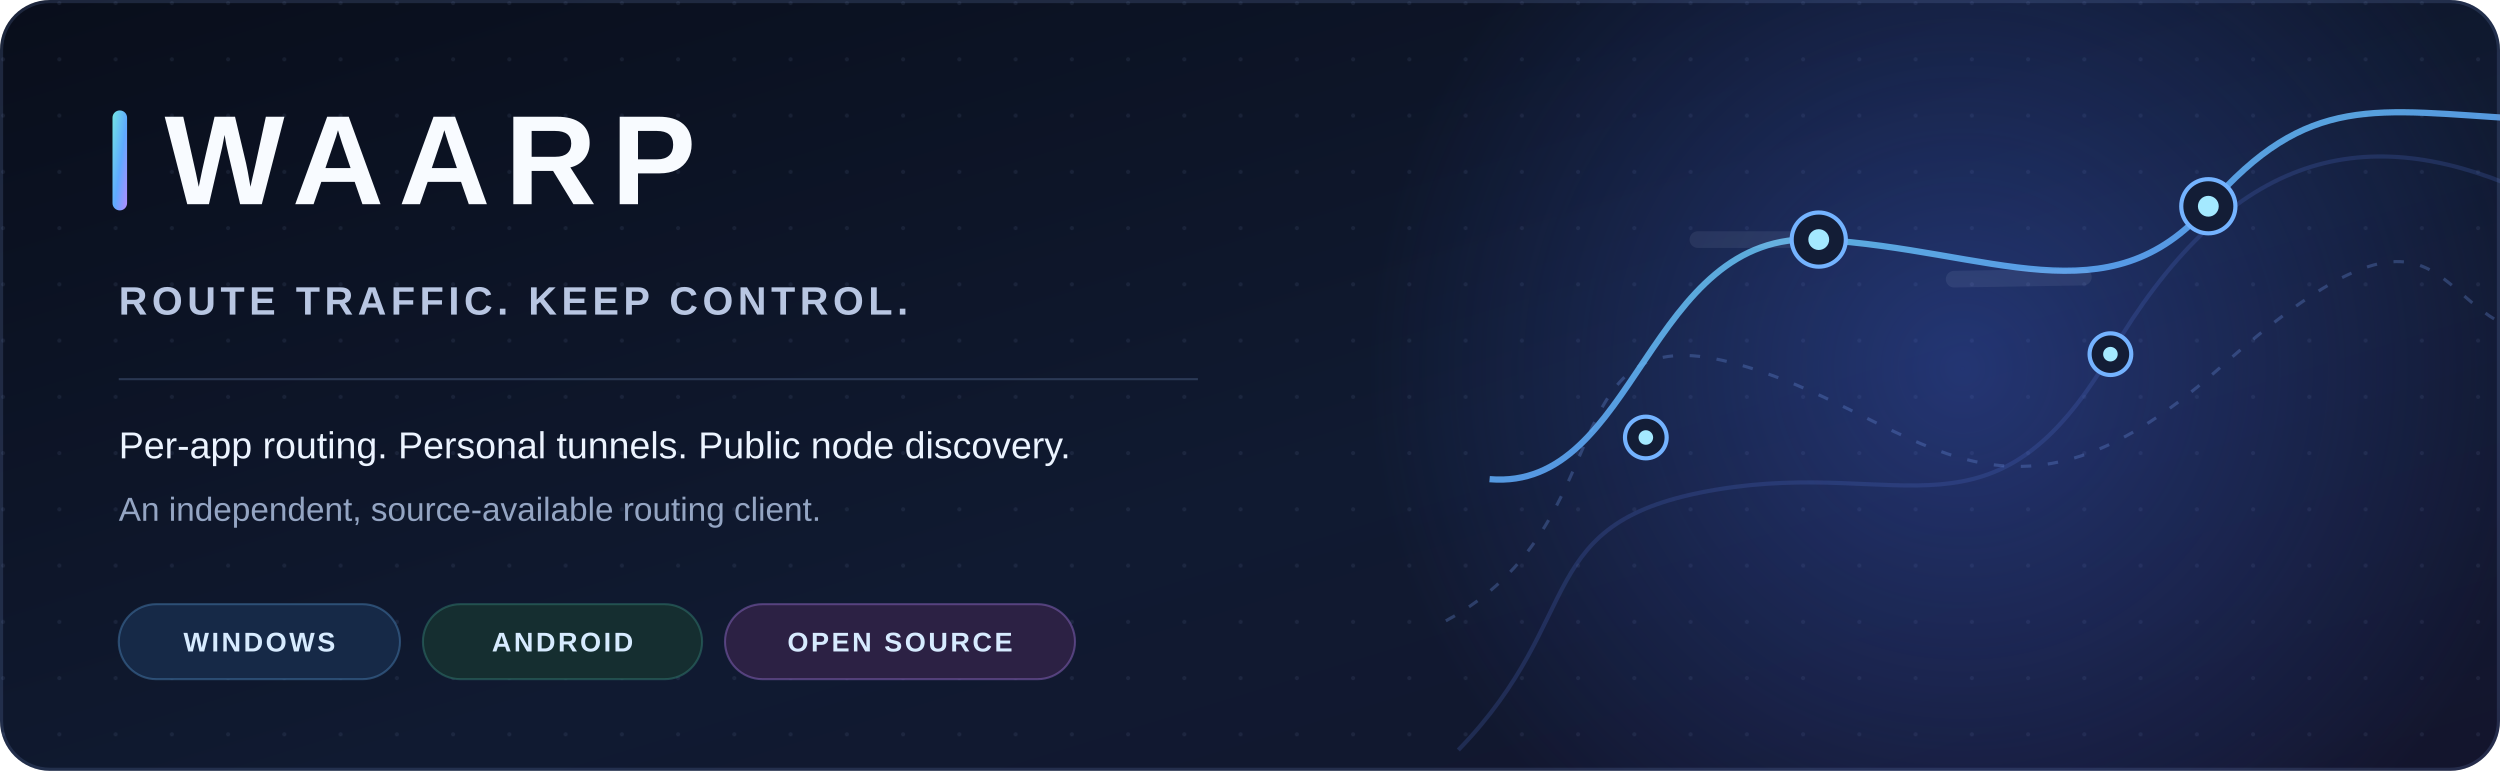
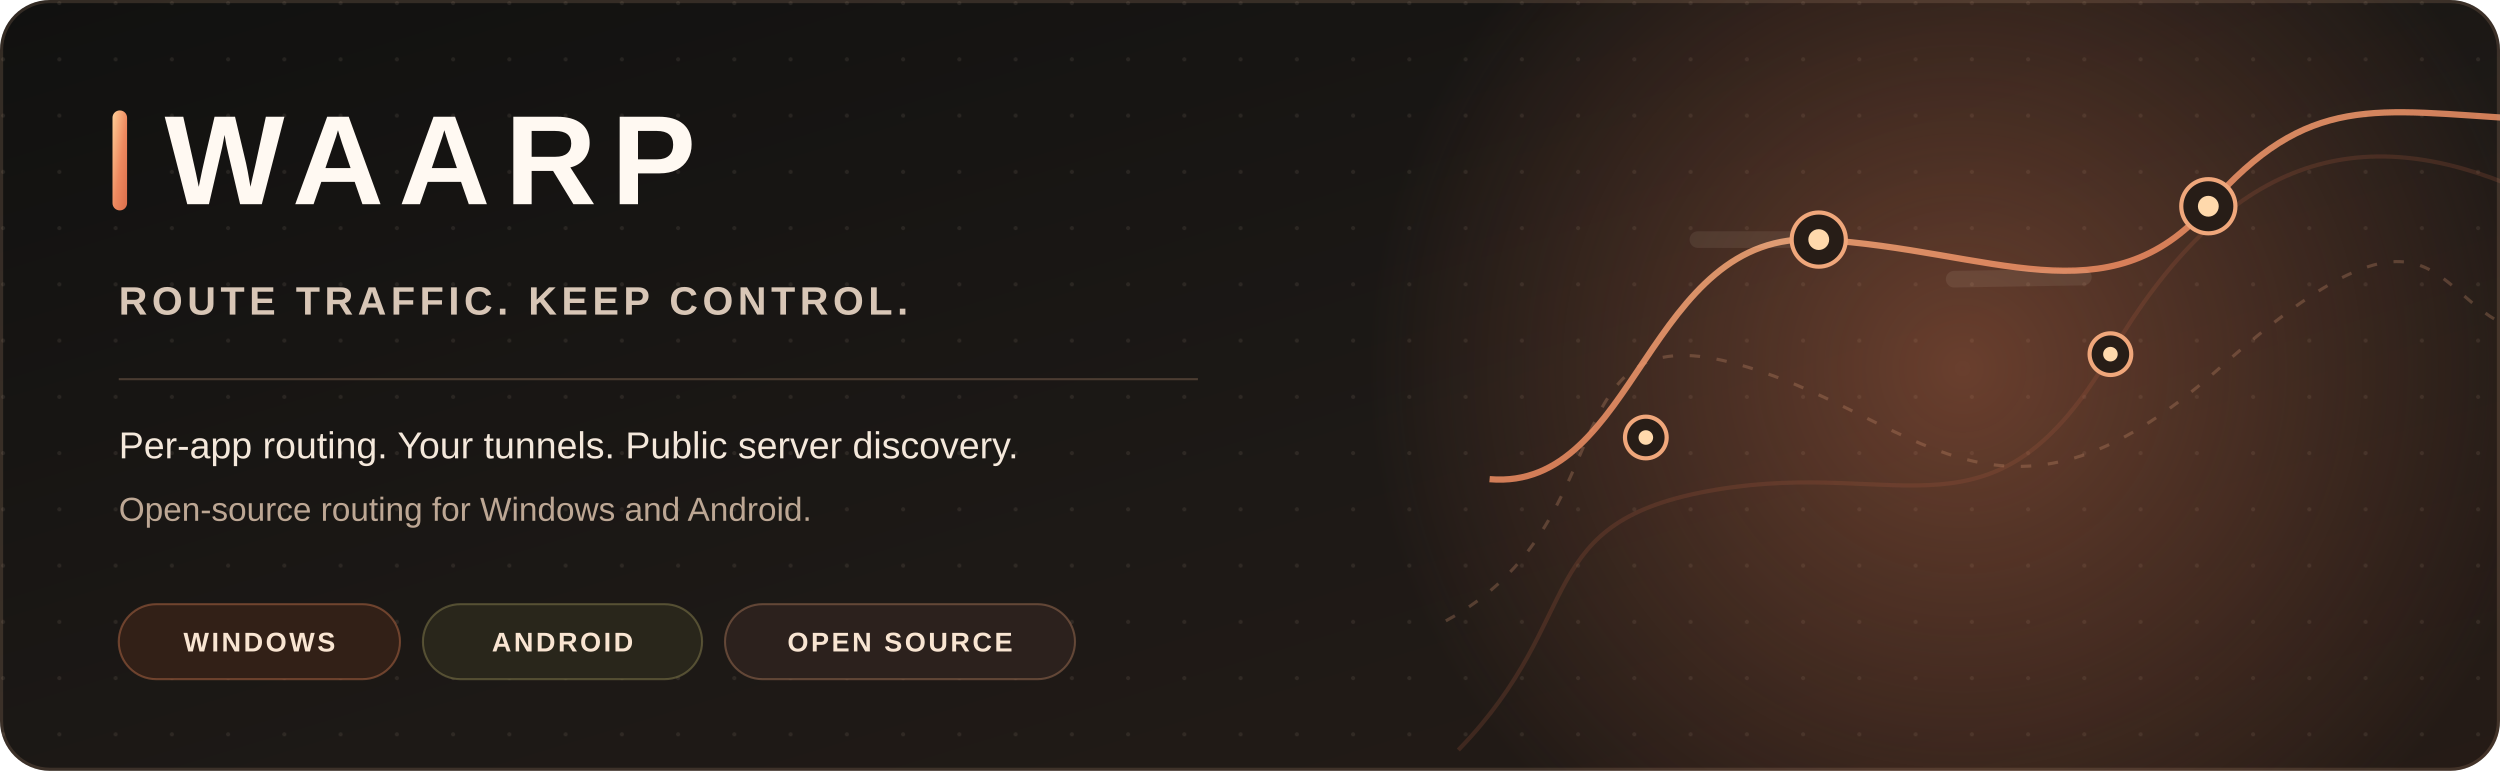
<svg xmlns="http://www.w3.org/2000/svg" width="1200" height="370" viewBox="0 0 1200 370" role="img" aria-label="WAARP — route traffic, keep control">
  <defs>
    <linearGradient id="bg" x1="0" y1="0" x2="1" y2="1">
-       <stop offset="0%" stop-color="#090E1B" />
-       <stop offset="57%" stop-color="#101A31" />
-       <stop offset="100%" stop-color="#13152D" />
+       <stop offset="0%" stop-color="#111110" />
+       <stop offset="57%" stop-color="#1D1916" />
+       <stop offset="100%" stop-color="#251B16" />
    </linearGradient>
    <linearGradient id="pulse" x1="0" y1="0" x2="1" y2="1">
-       <stop offset="0%" stop-color="#73E5E3" />
-       <stop offset="54%" stop-color="#5FAAFF" />
-       <stop offset="100%" stop-color="#B38BFF" />
+       <stop offset="0%" stop-color="#FFCF98" />
+       <stop offset="54%" stop-color="#EE895F" />
+       <stop offset="100%" stop-color="#DC6E4B" />
    </linearGradient>
    <linearGradient id="fade" x1="0" y1="0" x2="1" y2="0">
-       <stop offset="0%" stop-color="#5EA8FF" stop-opacity="0" />
-       <stop offset="100%" stop-color="#5EA8FF" stop-opacity=".14" />
+       <stop offset="0%" stop-color="#E9845B" stop-opacity="0" />
+       <stop offset="100%" stop-color="#E9845B" stop-opacity=".14" />
    </linearGradient>
    <radialGradient id="glow">
-       <stop stop-color="#4363DF" stop-opacity=".38" />
-       <stop offset="100%" stop-color="#4363DF" stop-opacity="0" />
+       <stop stop-color="#E47C54" stop-opacity=".38" />
+       <stop offset="100%" stop-color="#E47C54" stop-opacity="0" />
    </radialGradient>
    <pattern id="dots" width="27" height="27" patternUnits="userSpaceOnUse">
-       <circle cx="1.5" cy="1.5" r="1" fill="#A4BDF5" opacity=".08" />
+       <circle cx="1.5" cy="1.5" r="1" fill="#FFE1C6" opacity=".08" />
    </pattern>
  </defs>
  <rect width="1200" height="370" rx="24" fill="url(#bg)" />
  <rect width="1200" height="370" rx="24" fill="url(#dots)" />
  <circle cx="942" cy="177" r="284" fill="url(#glow)" />
-   <path d="M700 360C763 295 734 250 824 235S957 265 1013 170S1132 57 1210 91" fill="none" stroke="#506CC9" stroke-width="2" opacity=".23" />
-   <path d="M694 298C781 251 743 151 831 174S958 272 1065 177S1165 145 1210 159" fill="none" stroke="#729BEE" stroke-width="1.5" stroke-dasharray="5 8" opacity=".28" />
+   <path d="M700 360C763 295 734 250 824 235S957 265 1013 170S1132 57 1210 91" fill="none" stroke="#A65A3D" stroke-width="2" opacity=".23" />
+   <path d="M694 298C781 251 743 151 831 174S958 272 1065 177S1165 145 1210 159" fill="none" stroke="#D59672" stroke-width="1.5" stroke-dasharray="5 8" opacity=".28" />
  <path d="M715 230C786 236 790 110 873 115S1012 154 1060 99S1140 53 1210 57" fill="none" stroke="url(#pulse)" stroke-width="3" opacity=".85" />
-   <path d="M815 115L872 115M938 134L1000 133" stroke="#DDEAFF" stroke-width="8" stroke-linecap="round" opacity=".08" />
-   <g fill="#131D36" stroke="#74B3FF" stroke-width="2">
+   <path d="M815 115L872 115M938 134L1000 133" stroke="#FFECDC" stroke-width="8" stroke-linecap="round" opacity=".08" />
+   <g fill="#271D17" stroke="#F0A77B" stroke-width="2">
    <circle cx="873" cy="115" r="13" />
    <circle cx="1060" cy="99" r="13" />
    <circle cx="790" cy="210" r="10" />
    <circle cx="1013" cy="170" r="10" />
  </g>
-   <g fill="#A4E9FF">
+   <g fill="#FFD9AC">
    <circle cx="873" cy="115" r="5" />
    <circle cx="1060" cy="99" r="5" />
    <circle cx="790" cy="210" r="3.5" />
    <circle cx="1013" cy="170" r="3.5" />
  </g>
  <rect x="54" y="53" width="7" height="48" rx="3.5" fill="url(#pulse)" />
-   <text x="79" y="98" fill="#F8FBFF" font-family="Arial, Helvetica, sans-serif" font-size="61" font-weight="800" letter-spacing="7">WAARP</text>
-   <text x="57" y="151" fill="#B8C6E2" font-family="Arial, Helvetica, sans-serif" font-size="19" font-weight="600" letter-spacing="2.2">ROUTE TRAFFIC. KEEP CONTROL.</text>
-   <line x1="57" x2="575" y1="182" y2="182" stroke="#597097" opacity=".38" />
-   <text x="57" y="220" fill="#ECF4FF" font-family="Arial, Helvetica, sans-serif" font-size="18">Per-app routing. Personal tunnels. Public node discovery.</text>
-   <text x="57" y="250" fill="#94A5C3" font-family="Arial, Helvetica, sans-serif" font-size="16">An independent, source-available routing client.</text>
-   <rect x="57" y="290" width="135" height="36" rx="18" fill="#162947" stroke="#467BAD" stroke-opacity=".5" />
-   <rect x="203" y="290" width="134" height="36" rx="18" fill="#152E30" stroke="#337B70" stroke-opacity=".5" />
-   <rect x="348" y="290" width="168" height="36" rx="18" fill="#2C2144" stroke="#8B66C0" stroke-opacity=".5" />
-   <g fill="#D7EBFF" font-family="Arial, Helvetica, sans-serif" font-size="13" font-weight="700" letter-spacing="1.2" text-anchor="middle">
+   <text x="79" y="98" fill="#FFF9F2" font-family="Arial, Helvetica, sans-serif" font-size="61" font-weight="800" letter-spacing="7">WAARP</text>
+   <text x="57" y="151" fill="#D8C6B6" font-family="Arial, Helvetica, sans-serif" font-size="19" font-weight="600" letter-spacing="2.2">ROUTE TRAFFIC. KEEP CONTROL.</text>
+   <line x1="57" x2="575" y1="182" y2="182" stroke="#9B7860" opacity=".38" />
+   <text x="57" y="220" fill="#F4E8DB" font-family="Arial, Helvetica, sans-serif" font-size="18">Per-app routing. Your tunnels. Public server discovery.</text>
+   <text x="57" y="250" fill="#BDA794" font-family="Arial, Helvetica, sans-serif" font-size="16">Open-source routing for Windows and Android.</text>
+   <rect x="57" y="290" width="135" height="36" rx="18" fill="#322017" stroke="#B66A47" stroke-opacity=".5" />
+   <rect x="203" y="290" width="134" height="36" rx="18" fill="#29261B" stroke="#88804E" stroke-opacity=".5" />
+   <rect x="348" y="290" width="168" height="36" rx="18" fill="#2C211D" stroke="#A07155" stroke-opacity=".5" />
+   <g fill="#F9E5D2" font-family="Arial, Helvetica, sans-serif" font-size="13" font-weight="700" letter-spacing="1.2" text-anchor="middle">
    <text x="124.5" y="312.7">WINDOWS</text>
    <text x="270" y="312.7">ANDROID</text>
    <text x="432" y="312.7">OPEN SOURCE</text>
  </g>
-   <rect x=".75" y=".75" width="1198.5" height="368.5" rx="23.25" fill="none" stroke="#7891C8" stroke-opacity=".19" stroke-width="1.5" />
+   <rect x=".75" y=".75" width="1198.5" height="368.5" rx="23.25" fill="none" stroke="#C39B7A" stroke-opacity=".19" stroke-width="1.5" />
</svg>
